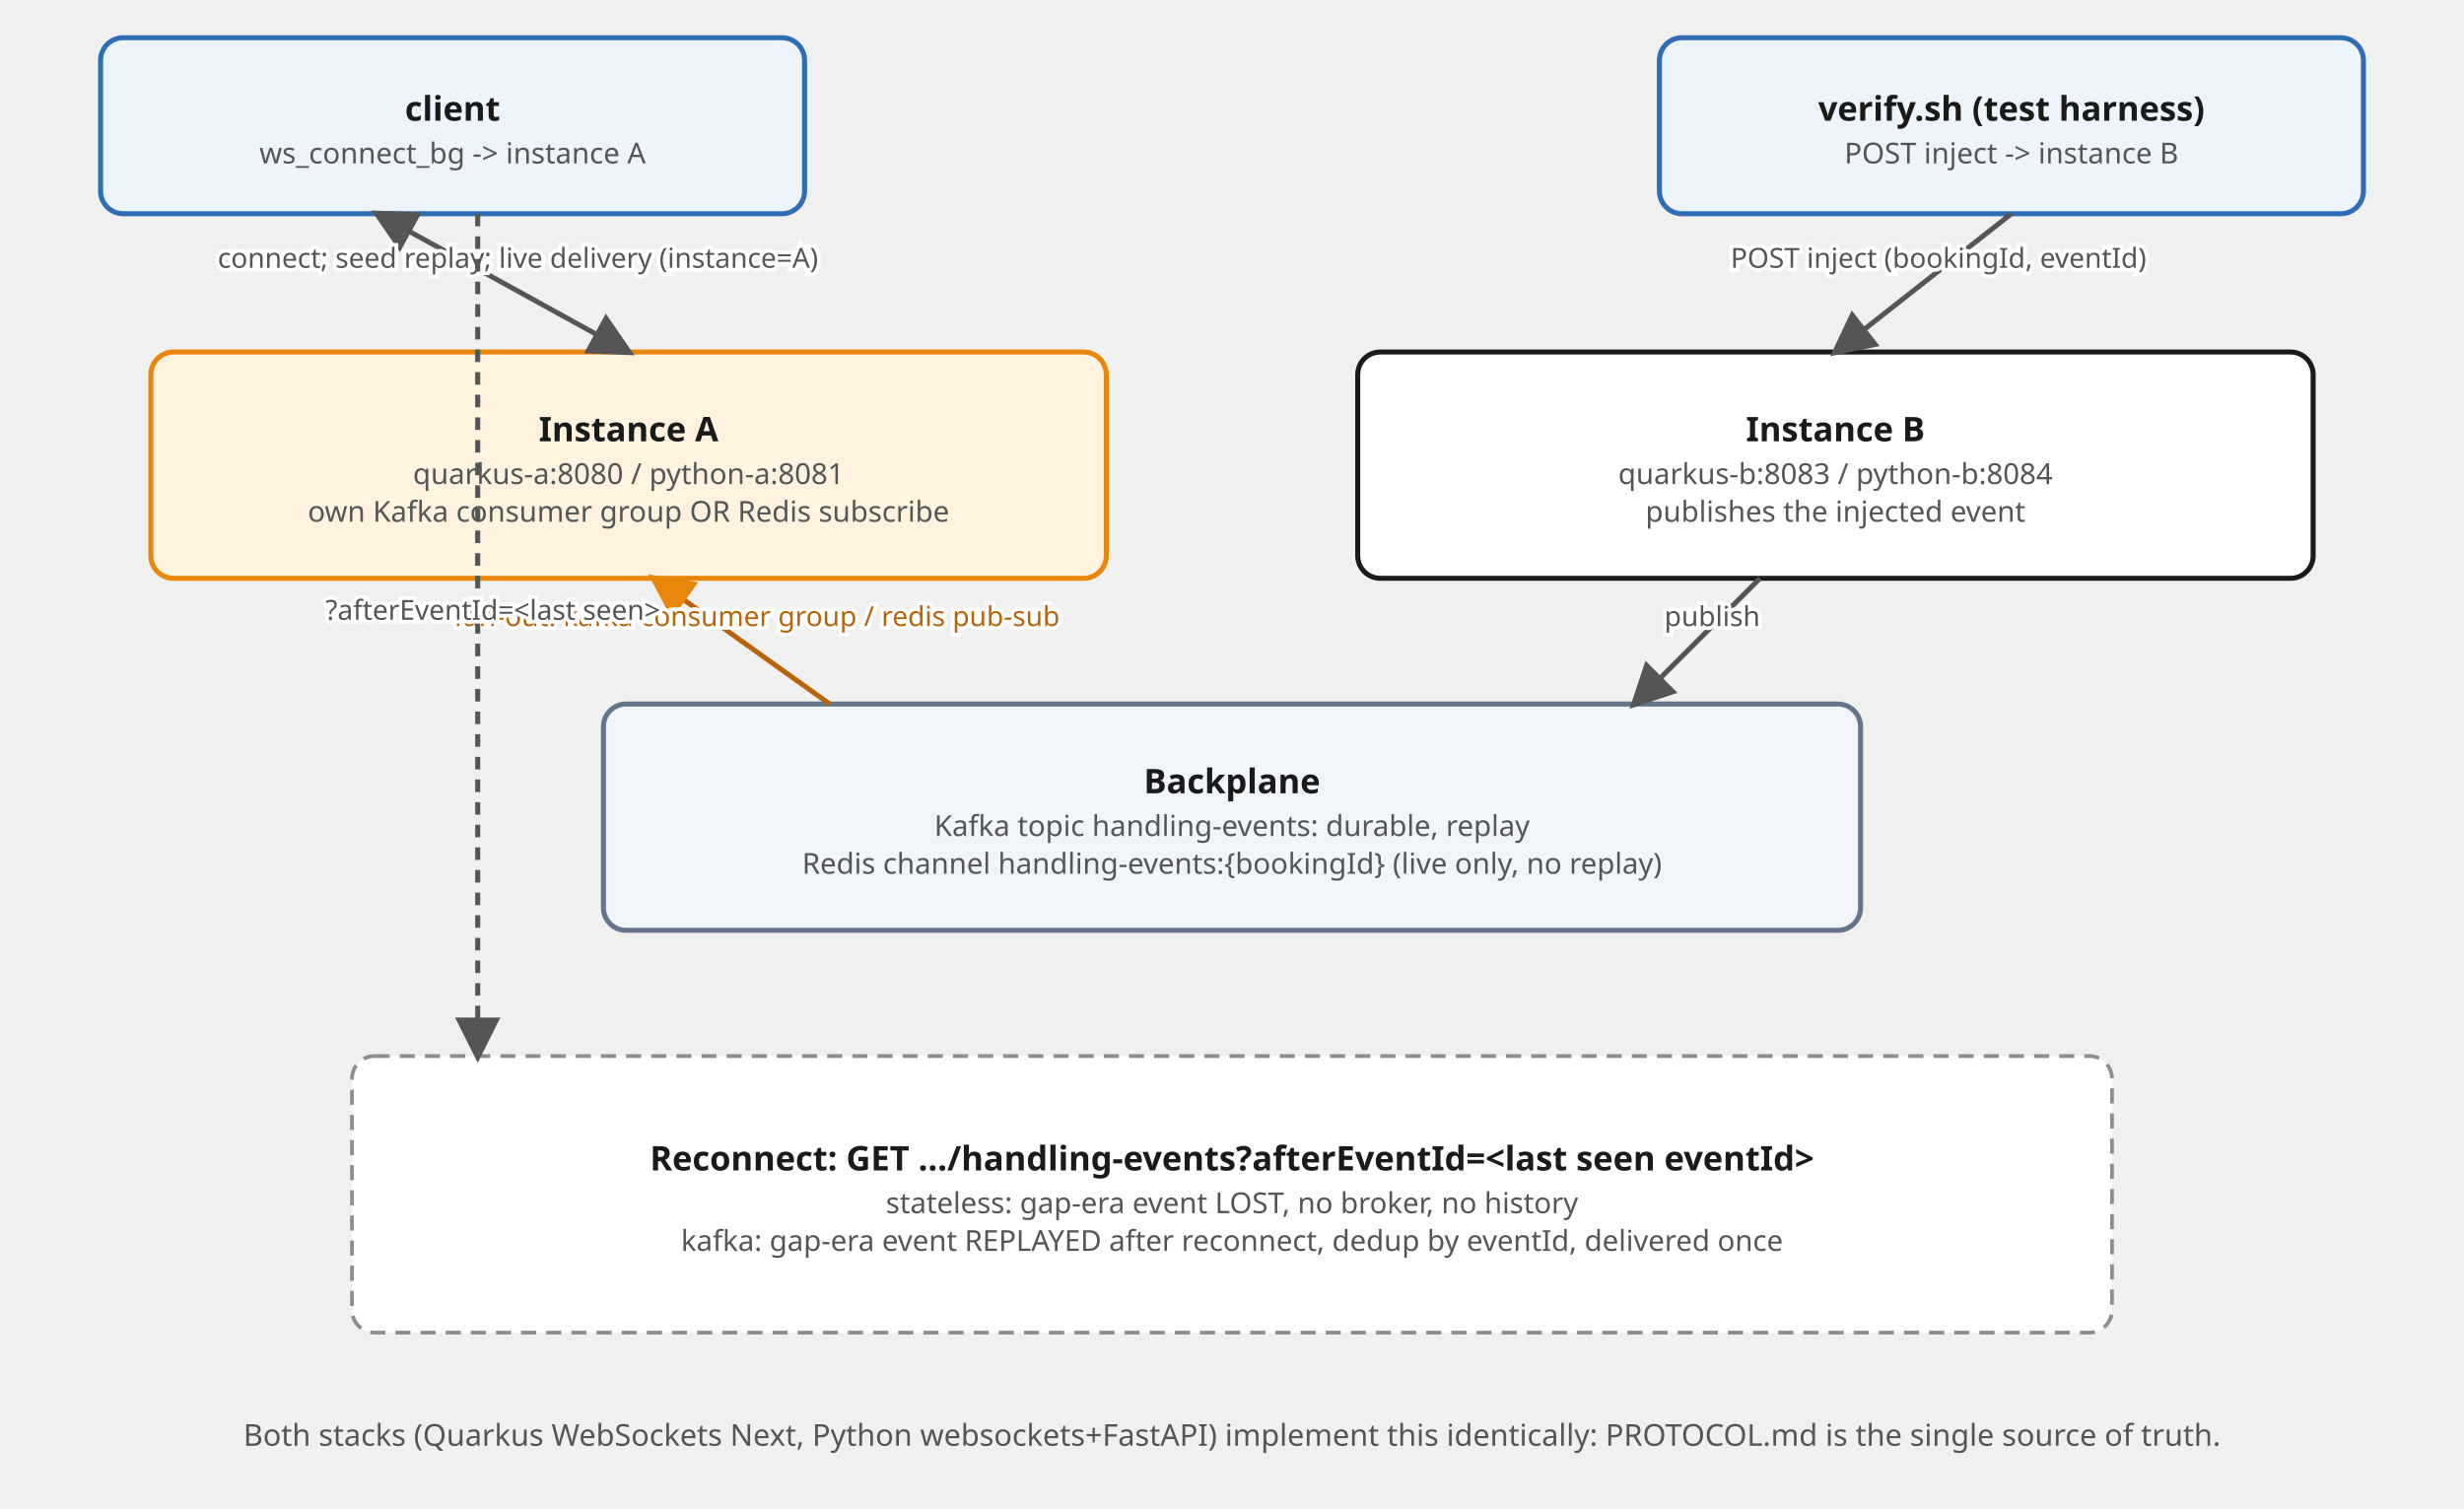
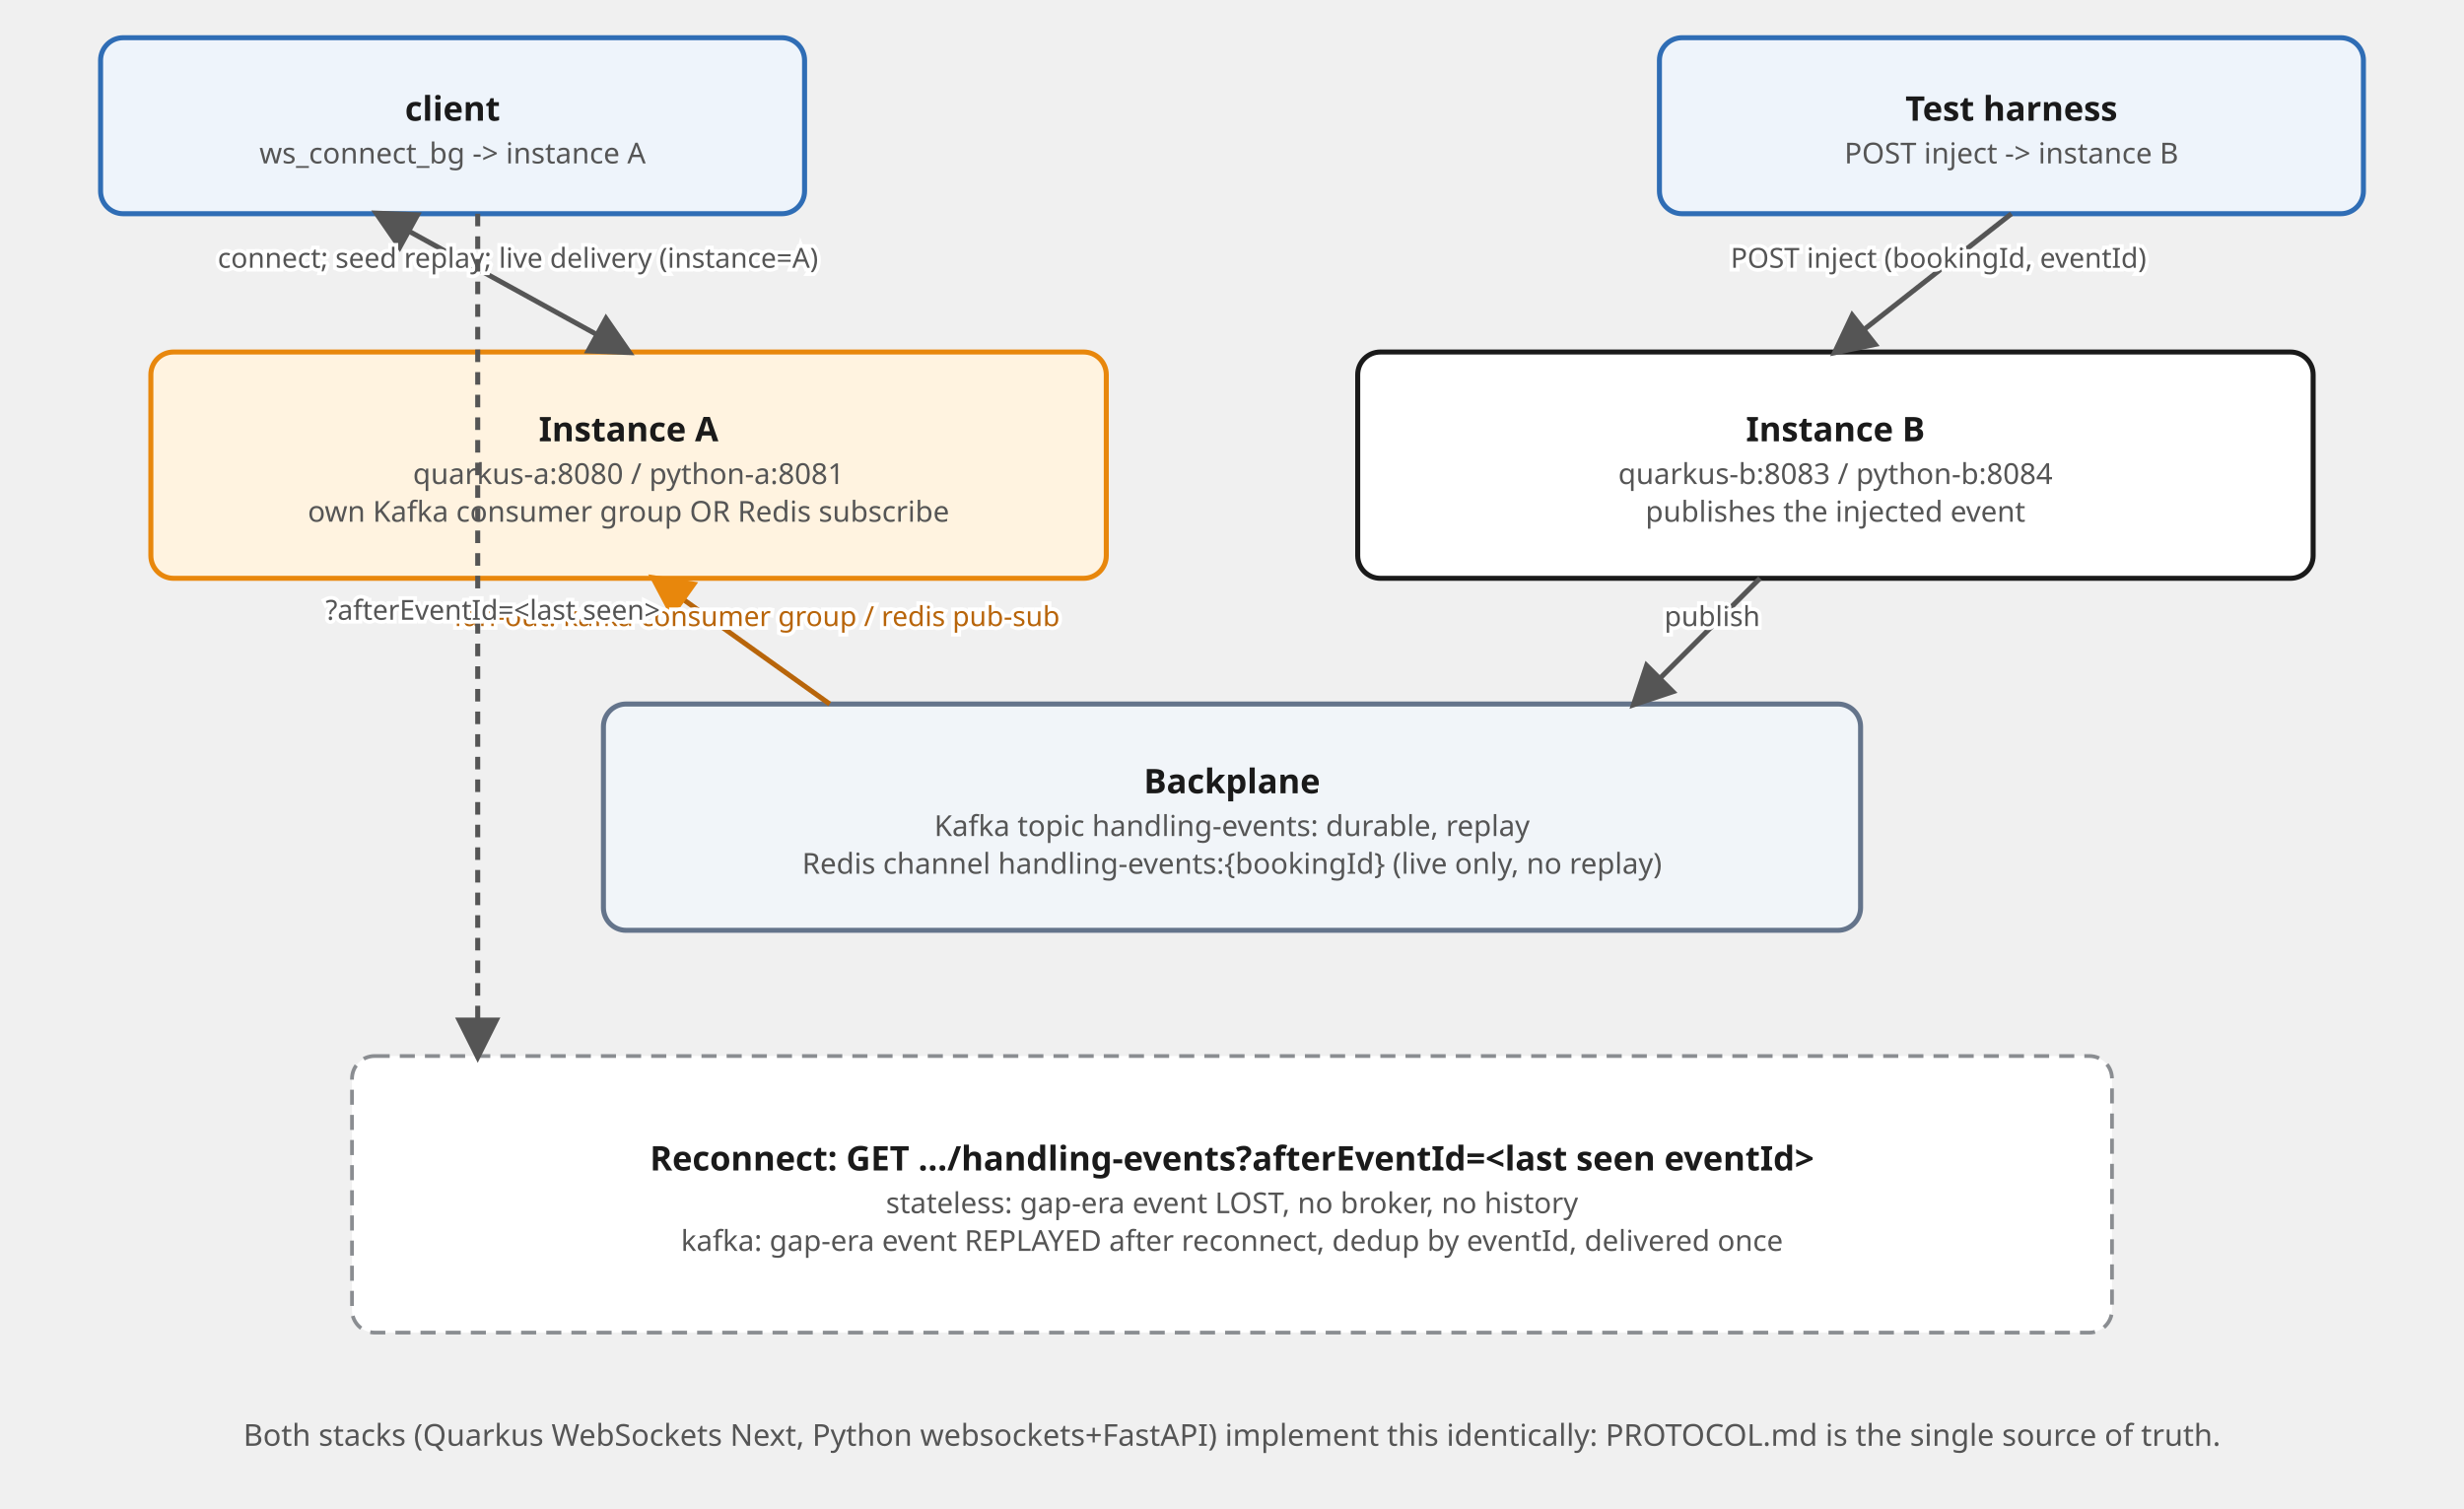
<svg xmlns="http://www.w3.org/2000/svg" viewBox="0 0 980 600" font-family="'Red Hat Text', system-ui, sans-serif" role="img">
  <defs>
    <marker id="a" viewBox="0 0 10 10" refX="8.5" refY="5" markerWidth="9" markerHeight="9" orient="auto-start-reverse">
      <path d="M0,0 L10,5 L0,10 z" fill="#555" />
    </marker>
    <marker id="am" viewBox="0 0 10 10" refX="8.5" refY="5" markerWidth="9" markerHeight="9" orient="auto-start-reverse">
      <path d="M0,0 L10,5 L0,10 z" fill="#e8870c" />
    </marker>
  </defs>
  <rect x="40" y="15" width="280" height="70" rx="9" fill="#eef4fb" stroke="#2f6db5" stroke-width="2" />
  <text x="180.0" y="48.0" font-size="13.5" font-weight="700" fill="#1a1a1a" text-anchor="middle">client</text>
  <text x="180.0" y="65.0" font-size="11.5" fill="#555555" text-anchor="middle">ws_connect_bg -&gt; instance A</text>
  <rect x="660" y="15" width="280" height="70" rx="9" fill="#eef4fb" stroke="#2f6db5" stroke-width="2" />
-   <text x="800.0" y="48.0" font-size="13.5" font-weight="700" fill="#1a1a1a" text-anchor="middle">verify.sh (test harness)</text>
+   <text x="800.0" y="48.0" font-size="13.5" font-weight="700" fill="#1a1a1a" text-anchor="middle">Test harness</text>
  <text x="800.0" y="65.0" font-size="11.5" fill="#555555" text-anchor="middle">POST inject -&gt; instance B</text>
  <rect x="60" y="140" width="380" height="90" rx="9" fill="#fff3e0" stroke="#e8870c" stroke-width="2" />
  <text x="250.0" y="175.5" font-size="13.5" font-weight="700" fill="#1a1a1a" text-anchor="middle">Instance A</text>
  <text x="250.0" y="192.5" font-size="11.5" fill="#555555" text-anchor="middle">quarkus-a:8080 / python-a:8081</text>
  <text x="250.0" y="207.5" font-size="11.5" fill="#555555" text-anchor="middle">own Kafka consumer group OR Redis subscribe</text>
  <rect x="540" y="140" width="380" height="90" rx="9" fill="#ffffff" stroke="#1a1a1a" stroke-width="2" />
  <text x="730.0" y="175.5" font-size="13.5" font-weight="700" fill="#1a1a1a" text-anchor="middle">Instance B</text>
  <text x="730.0" y="192.5" font-size="11.5" fill="#555555" text-anchor="middle">quarkus-b:8083 / python-b:8084</text>
  <text x="730.0" y="207.5" font-size="11.5" fill="#555555" text-anchor="middle">publishes the injected event</text>
  <rect x="240" y="280" width="500" height="90" rx="9" fill="#f1f5f9" stroke="#64748b" stroke-width="2" />
  <text x="490.0" y="315.5" font-size="13.5" font-weight="700" fill="#1a1a1a" text-anchor="middle">Backplane</text>
  <text x="490.0" y="332.5" font-size="11.5" fill="#555555" text-anchor="middle">Kafka topic handling-events: durable, replay</text>
  <text x="490.0" y="347.5" font-size="11.5" fill="#555555" text-anchor="middle">Redis channel handling-events:{bookingId} (live only, no replay)</text>
  <rect x="140" y="420" width="700" height="110" rx="9" fill="#ffffff" stroke="#8a8d91" stroke-width="1.5" stroke-dasharray="6 4" />
  <text x="490.0" y="465.5" font-size="13.5" font-weight="700" fill="#1a1a1a" text-anchor="middle">Reconnect: GET .../handling-events?afterEventId=&lt;last seen eventId&gt;</text>
  <text x="490.0" y="482.5" font-size="11.5" fill="#555555" text-anchor="middle">stateless: gap-era event LOST, no broker, no history</text>
  <text x="490.0" y="497.5" font-size="11.5" fill="#555555" text-anchor="middle">kafka: gap-era event REPLAYED after reconnect, dedup by eventId, delivered once</text>
  <path d="M150,85 L250,140" fill="none" stroke="#555" stroke-width="2" marker-start="url(#a)" marker-end="url(#a)" />
  <text x="206.0" y="106.5" font-size="11" fill="#ffffff" stroke="#ffffff" stroke-width="3" paint-order="stroke" text-anchor="middle">connect; seed replay; live delivery (instance=A)</text>
  <text x="206.0" y="106.5" font-size="11" fill="#555" text-anchor="middle">connect; seed replay; live delivery (instance=A)</text>
  <path d="M800,85 L730,140" fill="none" stroke="#555" stroke-width="2" marker-end="url(#a)" />
  <text x="771.0" y="106.5" font-size="11" fill="#ffffff" stroke="#ffffff" stroke-width="3" paint-order="stroke" text-anchor="middle">POST inject (bookingId, eventId)</text>
  <text x="771.0" y="106.5" font-size="11" fill="#555" text-anchor="middle">POST inject (bookingId, eventId)</text>
  <path d="M700,230 L650,280" fill="none" stroke="#555" stroke-width="2" marker-end="url(#a)" />
  <text x="681.0" y="249.0" font-size="11" fill="#ffffff" stroke="#ffffff" stroke-width="3" paint-order="stroke" text-anchor="middle">publish</text>
  <text x="681.0" y="249.0" font-size="11" fill="#555" text-anchor="middle">publish</text>
  <path d="M330,280 L260,230" fill="none" stroke="#b8650a" stroke-width="2" marker-end="url(#am)" />
  <text x="301.0" y="249.0" font-size="11" fill="#ffffff" stroke="#ffffff" stroke-width="3" paint-order="stroke" text-anchor="middle">fan-out: kafka consumer group / redis pub-sub</text>
  <text x="301.0" y="249.0" font-size="11" fill="#b8650a" text-anchor="middle">fan-out: kafka consumer group / redis pub-sub</text>
  <path d="M190,85 L190,420" fill="none" stroke="#555" stroke-width="2" stroke-dasharray="5 4" marker-end="url(#a)" />
  <text x="196.0" y="246.5" font-size="11" fill="#ffffff" stroke="#ffffff" stroke-width="3" paint-order="stroke" text-anchor="middle">?afterEventId=&lt;last seen&gt;</text>
  <text x="196.0" y="246.5" font-size="11" fill="#555" text-anchor="middle">?afterEventId=&lt;last seen&gt;</text>
  <text x="490" y="575" font-size="12" fill="#555555" text-anchor="middle">Both stacks (Quarkus WebSockets Next, Python websockets+FastAPI) implement this identically: PROTOCOL.md is the single source of truth.</text>
</svg>
